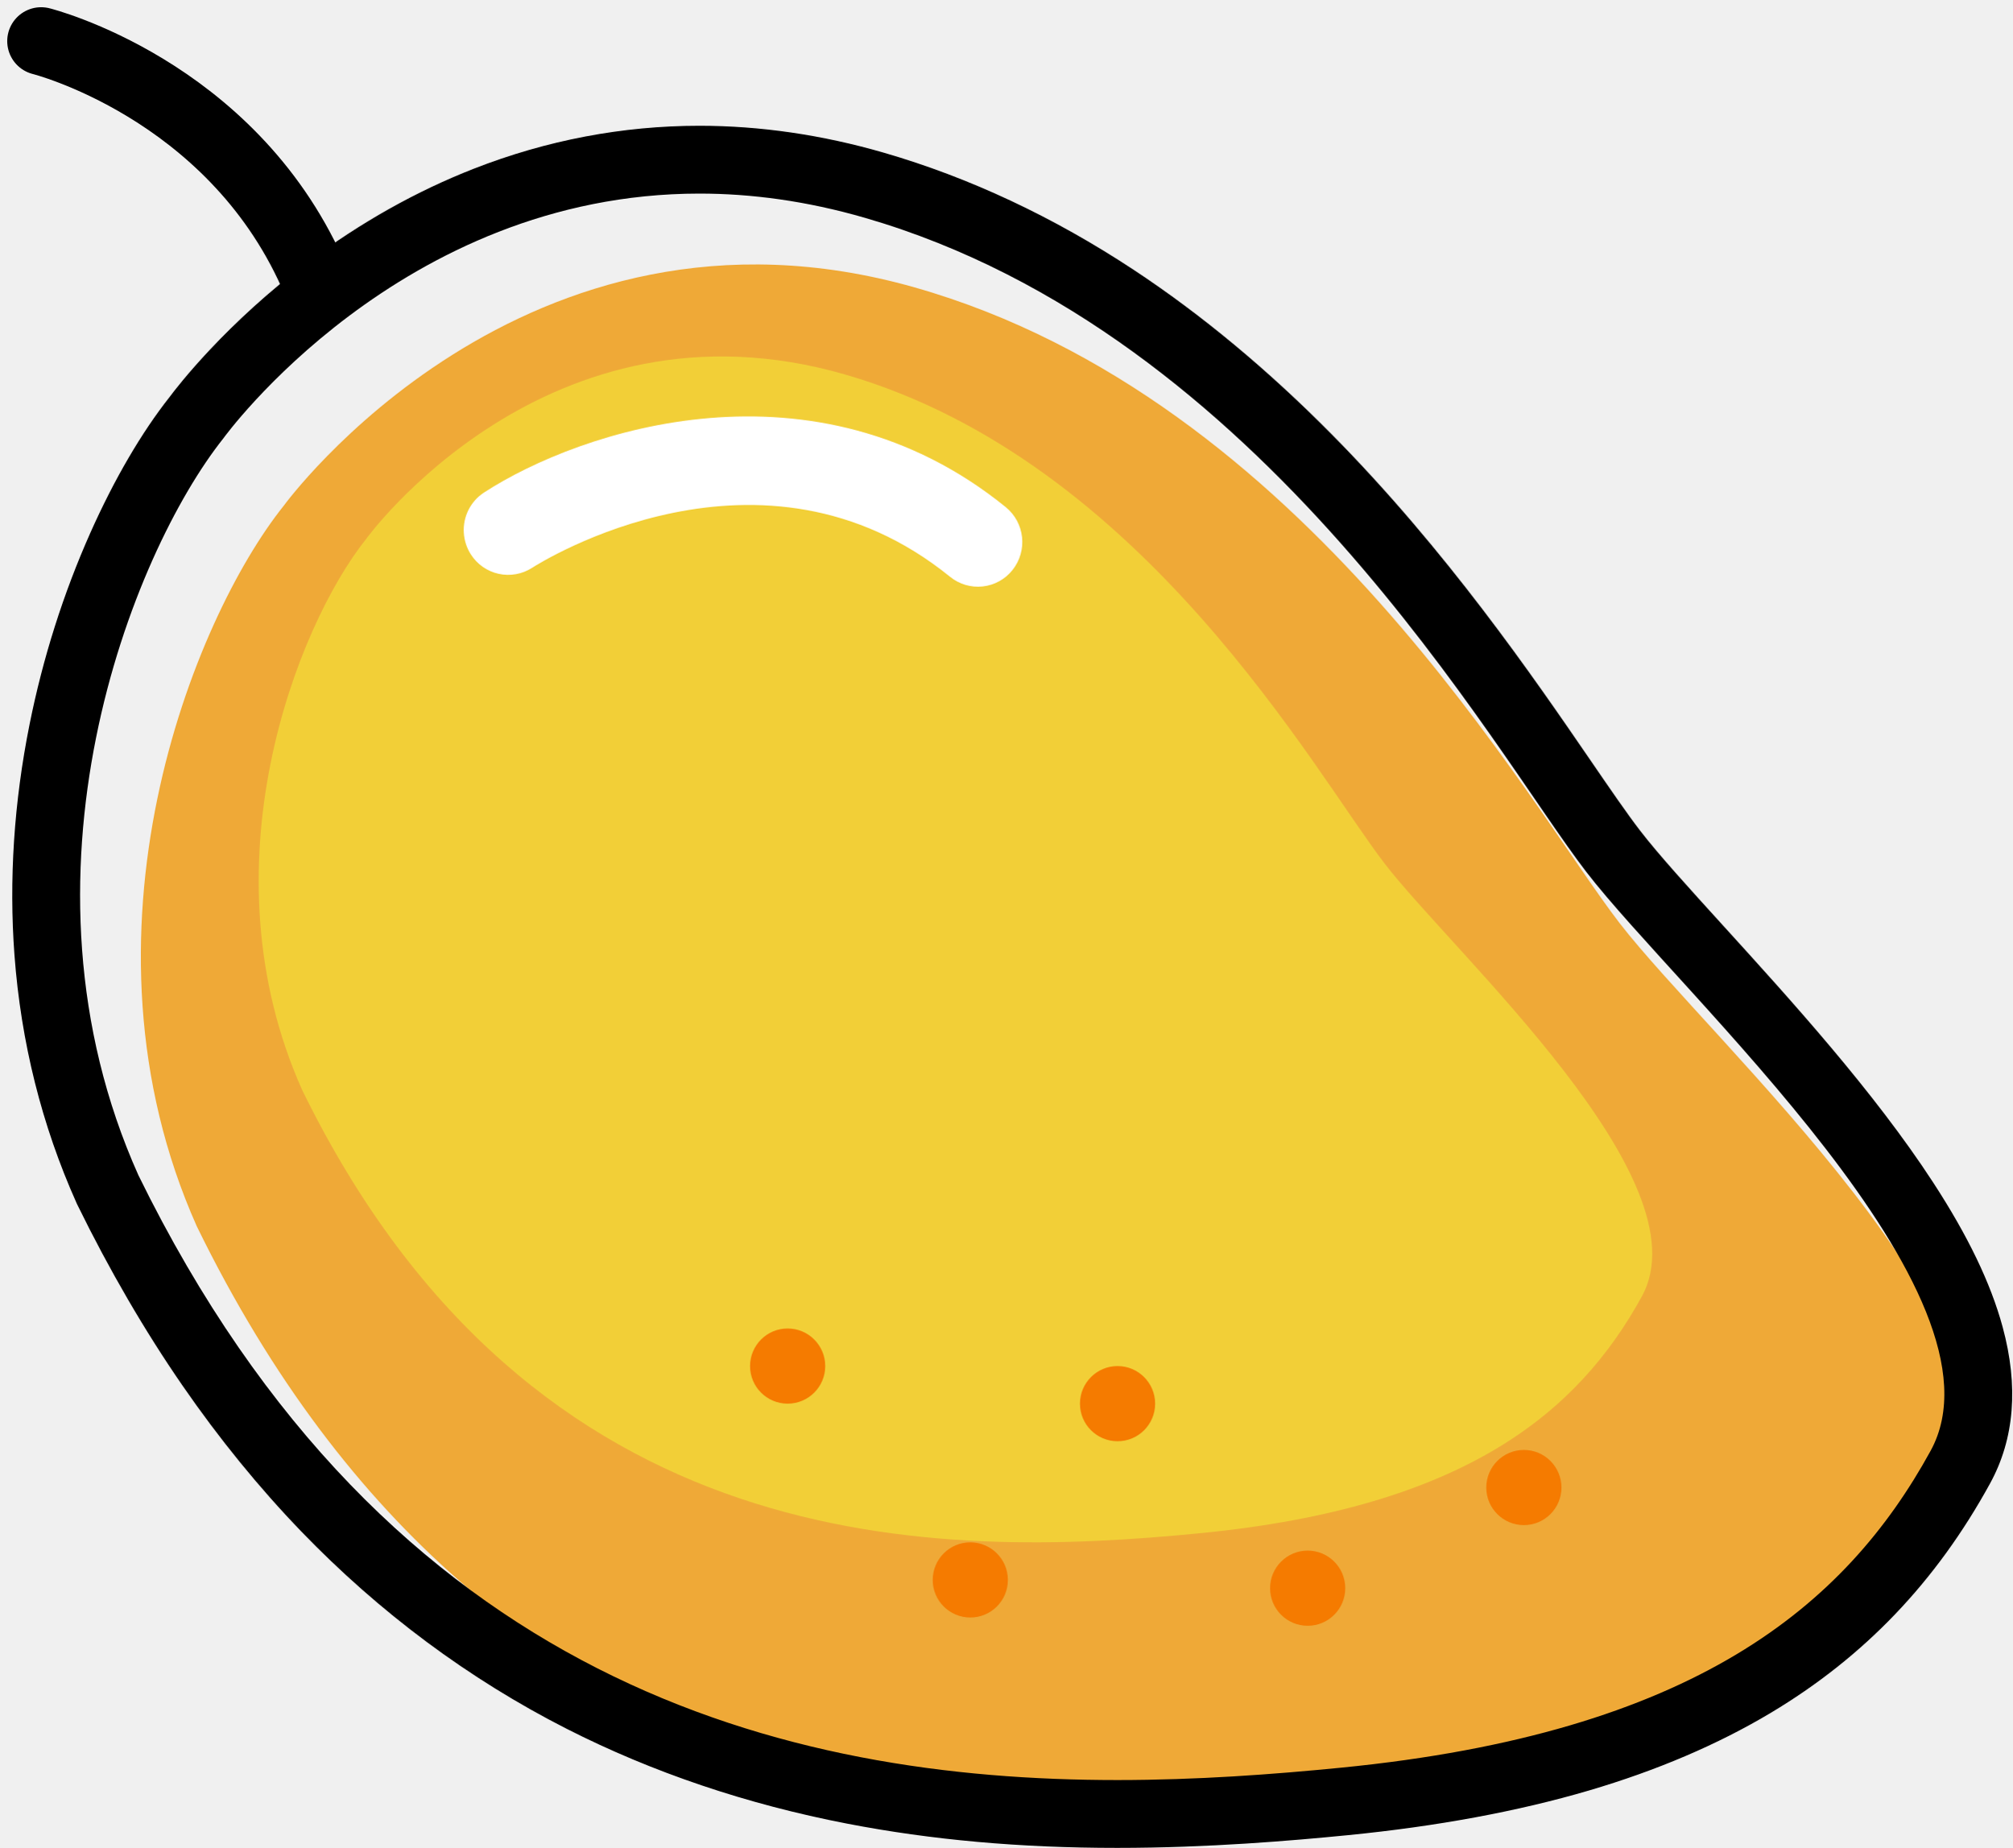
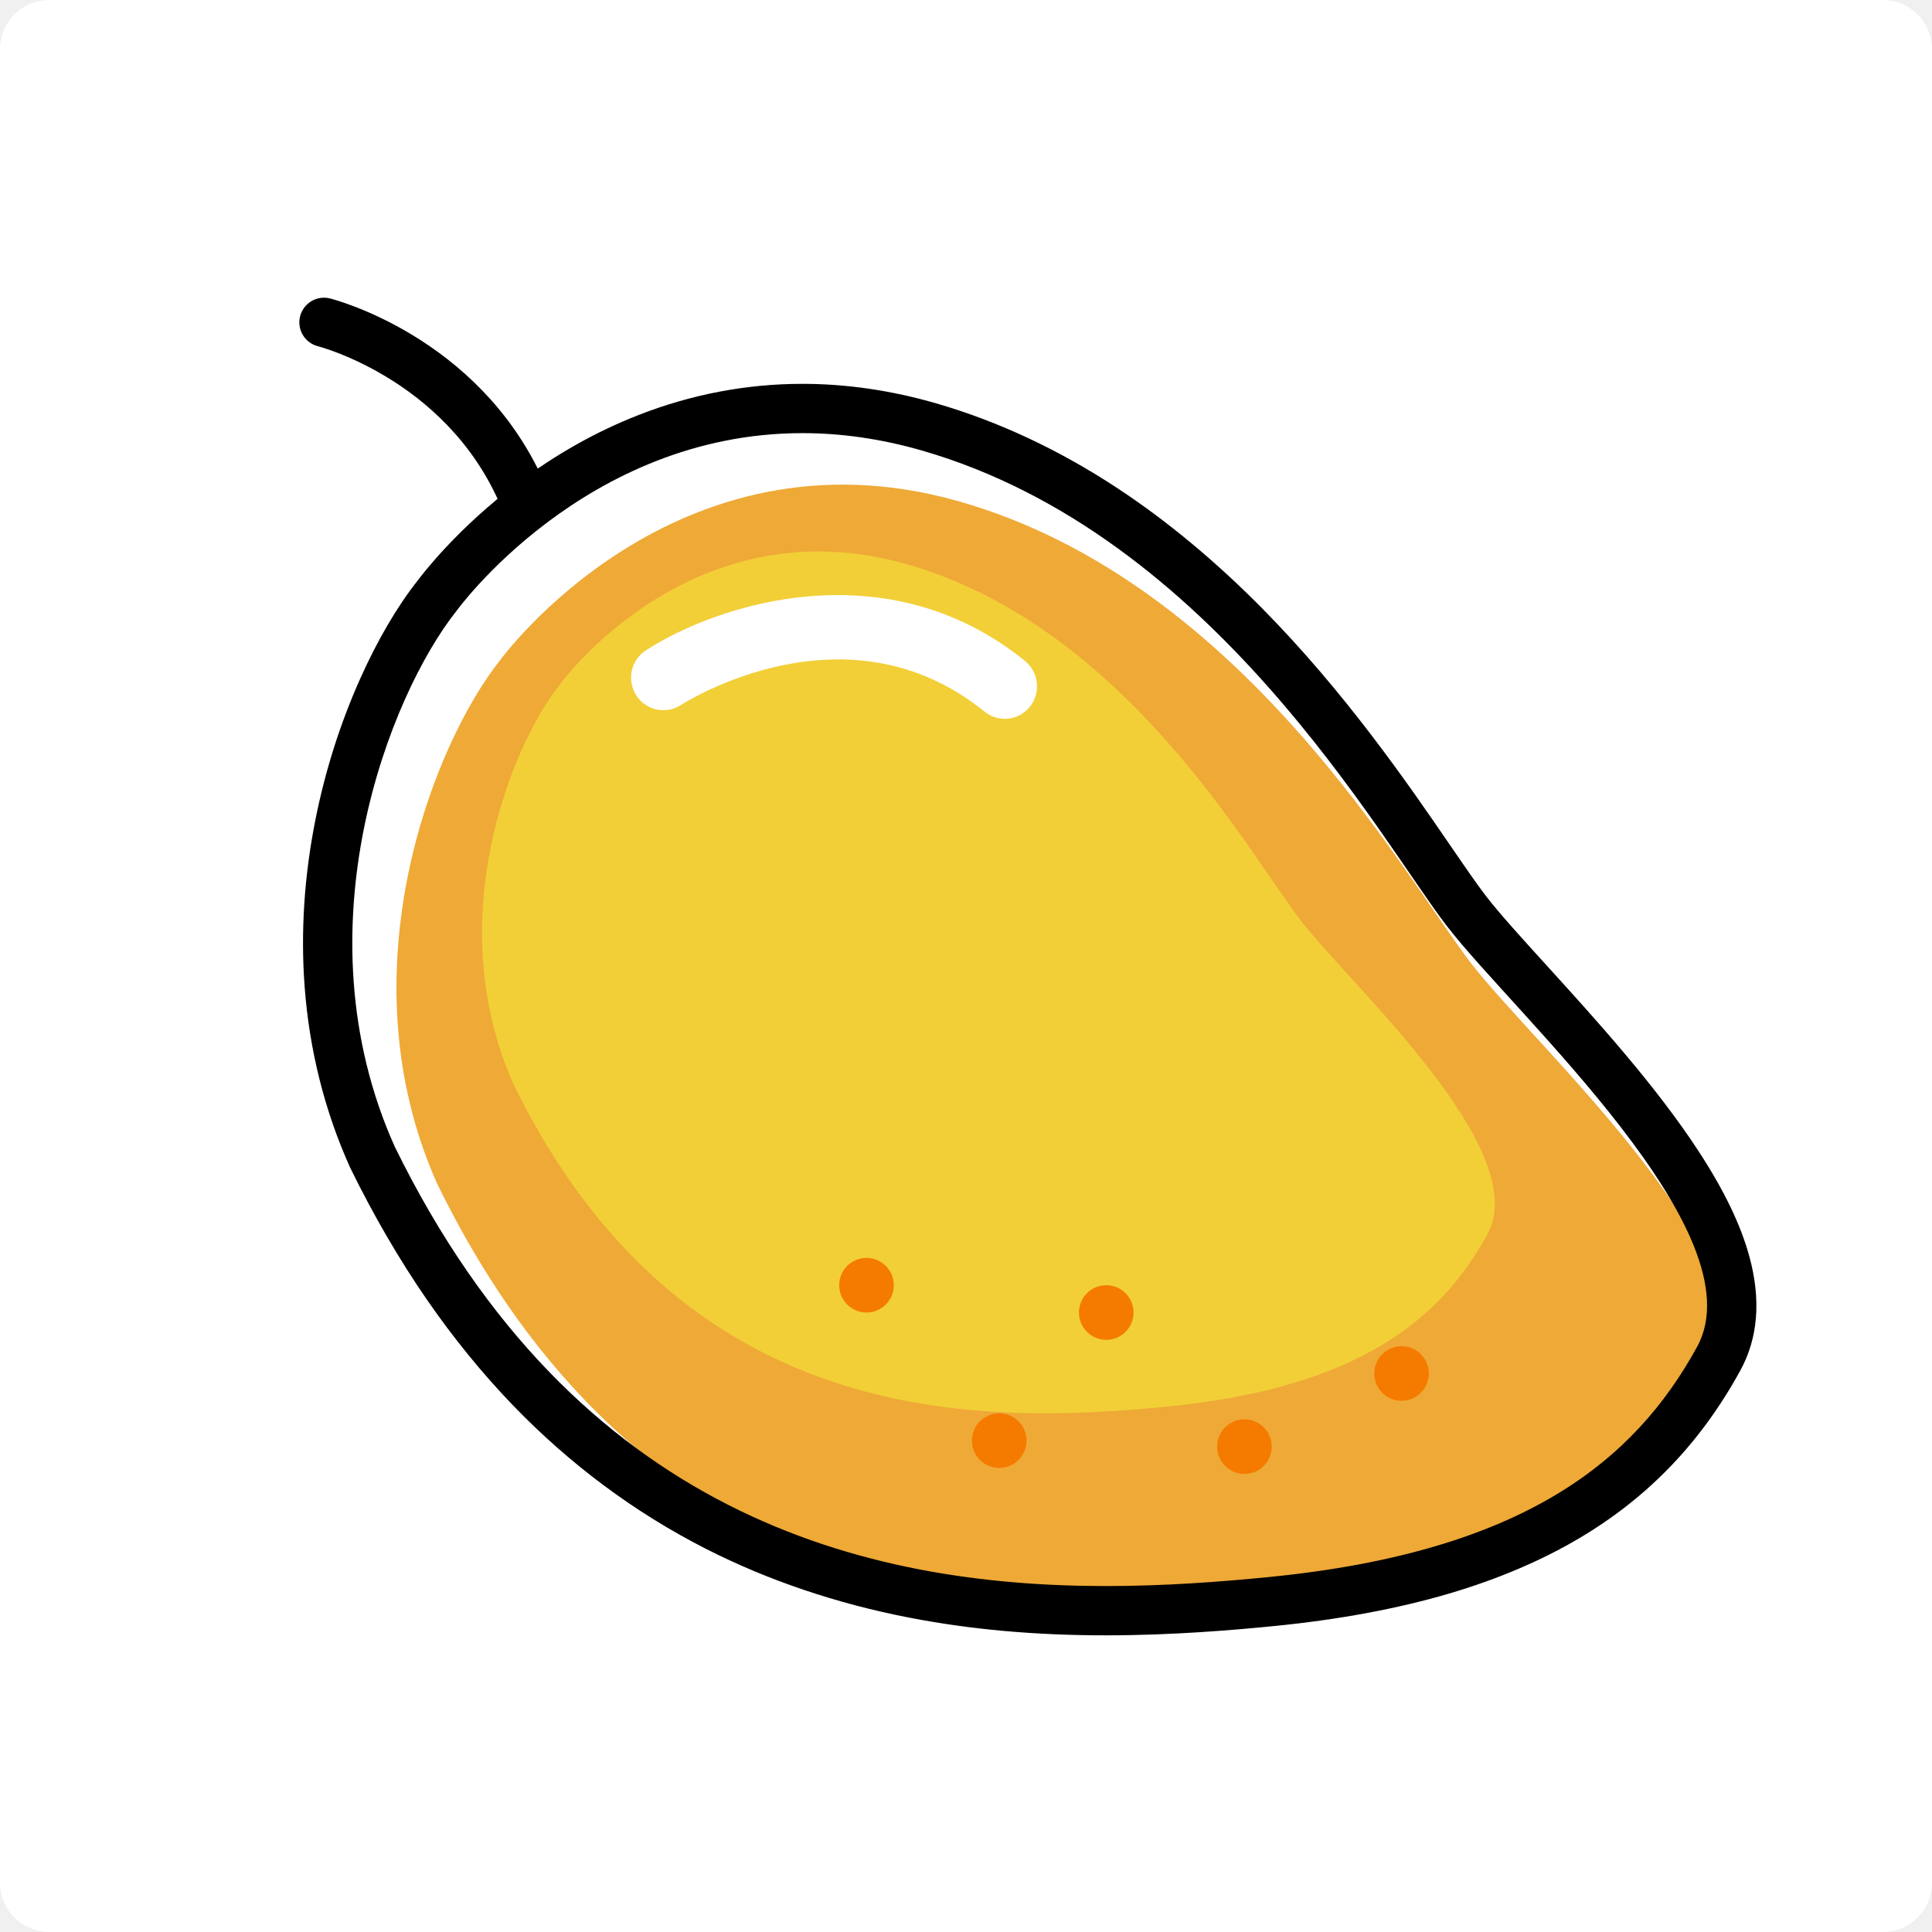
- <svg xmlns="http://www.w3.org/2000/svg" width="148.348" height="136.234" viewBox="0 0 148.348 136.234">
-   <g id="Group_1512" data-name="Group 1512" transform="translate(-420.699 -373.62)">
-     <g id="Group_1214" data-name="Group 1214" transform="translate(-13.178 -7.435)">
-       <path id="Path_2832" data-name="Path 2832" d="M459.583,342.041s17.649-24.3,46.507-16.1,45.26,38.159,51.98,46.869,30.947,30.324,24.706,41.58-17.268,20.4-42.765,23.026-64.676,3.129-86.838-42.252C443.559,373.622,452.883,350.411,459.583,342.041Z" transform="translate(-4.789 76.299)" fill="#efa937" />
-       <g id="Path_2833" data-name="Path 2833" transform="translate(-5.395 75.592)" fill="none" stroke-miterlimit="10">
-         <path d="M455.743,337.773s17.858-24.784,47.3-16.251,46.3,39.281,53.187,48.228S587.9,400.942,581.6,412.43s-17.489,20.792-43.451,23.354-65.872,2.88-88.675-43.676C439.575,370.016,448.959,346.307,455.743,337.773Z" stroke="none" />
-         <path d="M 490.84 319.734 C 468.744 319.734 455.743 337.773 455.743 337.773 C 448.959 346.307 439.575 370.016 449.476 392.109 C 467.843 429.608 497.308 436.697 521.644 436.697 C 527.521 436.697 533.101 436.283 538.151 435.784 C 564.113 433.222 575.301 423.92 581.602 412.43 C 587.904 400.942 563.116 378.699 556.228 369.75 C 549.339 360.803 532.481 330.055 503.041 321.522 C 498.716 320.269 494.645 319.734 490.84 319.734 M 490.84 314.734 C 495.314 314.734 499.888 315.402 504.433 316.72 C 510.739 318.547 516.935 321.452 522.851 325.354 C 527.833 328.64 532.75 332.725 537.465 337.494 C 545.939 346.066 552.305 355.352 556.518 361.497 C 557.972 363.619 559.228 365.451 560.189 366.7 C 561.541 368.456 563.765 370.903 566.341 373.736 C 571.279 379.168 577.426 385.93 581.795 392.642 C 584.364 396.587 586.038 400.069 586.913 403.286 C 588.103 407.659 587.791 411.544 585.986 414.835 C 582.008 422.089 576.718 427.621 569.815 431.747 C 565.927 434.071 561.42 435.995 556.418 437.467 C 551.196 439.003 545.215 440.112 538.642 440.76 C 534.57 441.162 528.378 441.697 521.644 441.697 C 514.461 441.697 507.949 441.113 501.735 439.912 C 494.316 438.479 487.359 436.127 481.055 432.922 C 473.842 429.254 467.256 424.357 461.479 418.366 C 458.368 415.139 455.427 411.528 452.737 407.631 C 449.937 403.574 447.329 399.091 444.986 394.308 L 444.948 394.231 L 444.914 394.154 C 442.356 388.446 440.816 382.295 440.338 375.87 C 439.926 370.328 440.3 364.61 441.45 358.873 C 442.435 353.962 443.947 349.2 445.942 344.722 C 447.687 340.807 449.701 337.356 451.77 334.736 C 452.364 333.938 455.921 329.318 462.005 324.754 C 465.857 321.864 469.965 319.557 474.214 317.896 C 479.581 315.798 485.174 314.734 490.84 314.734 Z" stroke="none" fill="#000" />
+ <svg xmlns="http://www.w3.org/2000/svg" width="196" height="196" viewBox="0 0 196 196">
+   <g id="Group_1965" data-name="Group 1965" transform="translate(-2765 -166)">
+     <g id="Group_1937" data-name="Group 1937">
+       <g id="Group_1931" data-name="Group 1931" transform="translate(2468 97)">
+         <rect id="Rectangle_1254" data-name="Rectangle 1254" width="196" height="196" rx="5" transform="translate(297 69)" fill="#fff" />
      </g>
-       <path id="Path_2834" data-name="Path 2834" d="M464.459,343.6s13.35-18.527,35.356-12.148,34.609,29.363,39.758,36.051,23.679,23.316,18.969,31.905-13.074,15.542-32.481,17.458-49.243,2.152-66.287-32.649C452.372,367.7,459.387,349.979,464.459,343.6Z" transform="translate(-3.613 77.217)" fill="#f2cf37" />
-       <path id="Path_2835" data-name="Path 2835" d="M442.693,310.017s13.886,3.476,20,17.119" transform="translate(-5.784 74.07)" fill="none" stroke="#000" stroke-linecap="round" stroke-linejoin="round" stroke-width="5" />
-       <circle id="Ellipse_452" data-name="Ellipse 452" cx="2.771" cy="2.771" r="2.771" transform="translate(489.174 478.998)" fill="#f57b00" />
-       <circle id="Ellipse_453" data-name="Ellipse 453" cx="2.771" cy="2.771" r="2.771" transform="translate(513.497 481.769)" fill="#f57b00" />
-       <circle id="Ellipse_454" data-name="Ellipse 454" cx="2.771" cy="2.771" r="2.771" transform="translate(543.454 487.953)" fill="#f57b00" />
-       <circle id="Ellipse_455" data-name="Ellipse 455" cx="2.771" cy="2.771" r="2.771" transform="translate(527.514 495.374)" fill="#f57b00" />
-       <circle id="Ellipse_456" data-name="Ellipse 456" cx="2.771" cy="2.771" r="2.771" transform="translate(502.641 494.765)" fill="#f57b00" />
-       <path id="Path_2838" data-name="Path 2838" d="M469.635,342.5a3.3,3.3,0,0,1,1.493-2.952c7.135-4.631,24.356-10.364,38.461,1.076a3.319,3.319,0,0,1,.5,4.64,3.255,3.255,0,0,1-4.6.5c-13.912-11.284-30.137-1.1-30.821-.662a3.263,3.263,0,0,1-4.519-1A3.321,3.321,0,0,1,469.635,342.5Z" transform="translate(-1.566 77.816)" fill="#fff" />
+     </g>
+     <g id="Group_1879" data-name="Group 1879" transform="translate(2374.138 -177.95)">
+       <g id="Group_1214" data-name="Group 1214" transform="translate(-13.178 -7.435)">
+         <path id="Path_2832" data-name="Path 2832" d="M459.583,342.041s17.649-24.3,46.507-16.1,45.26,38.159,51.98,46.869,30.947,30.324,24.706,41.58-17.268,20.4-42.765,23.026-64.676,3.129-86.838-42.252C443.559,373.622,452.883,350.411,459.583,342.041Z" transform="translate(-4.789 76.299)" fill="#efa937" />
+         <g id="Path_2833" data-name="Path 2833" transform="translate(-5.395 75.592)" fill="none" stroke-miterlimit="10">
+           <path d="M455.743,337.773s17.858-24.784,47.3-16.251,46.3,39.281,53.187,48.228S587.9,400.942,581.6,412.43s-17.489,20.792-43.451,23.354-65.872,2.88-88.675-43.676C439.575,370.016,448.959,346.307,455.743,337.773Z" stroke="none" />
+           <path d="M 490.84 319.734 C 468.744 319.734 455.743 337.773 455.743 337.773 C 448.959 346.307 439.575 370.016 449.476 392.109 C 467.843 429.608 497.308 436.697 521.644 436.697 C 527.521 436.697 533.101 436.283 538.151 435.784 C 564.113 433.222 575.301 423.92 581.602 412.43 C 587.904 400.942 563.116 378.699 556.228 369.75 C 549.339 360.803 532.481 330.055 503.041 321.522 C 498.716 320.269 494.645 319.734 490.84 319.734 M 490.84 314.734 C 495.314 314.734 499.888 315.402 504.433 316.72 C 510.739 318.547 516.935 321.452 522.851 325.354 C 527.833 328.64 532.75 332.725 537.465 337.494 C 545.939 346.066 552.305 355.352 556.518 361.497 C 557.972 363.619 559.228 365.451 560.189 366.7 C 561.541 368.456 563.765 370.903 566.341 373.736 C 571.279 379.168 577.426 385.93 581.795 392.642 C 584.364 396.587 586.038 400.069 586.913 403.286 C 588.103 407.659 587.791 411.544 585.986 414.835 C 582.008 422.089 576.718 427.621 569.815 431.747 C 565.927 434.071 561.42 435.995 556.418 437.467 C 551.196 439.003 545.215 440.112 538.642 440.76 C 534.57 441.162 528.378 441.697 521.644 441.697 C 514.461 441.697 507.949 441.113 501.735 439.912 C 494.316 438.479 487.359 436.127 481.055 432.922 C 473.842 429.254 467.256 424.357 461.479 418.366 C 458.368 415.139 455.427 411.528 452.737 407.631 C 449.937 403.574 447.329 399.091 444.986 394.308 L 444.948 394.231 L 444.914 394.154 C 442.356 388.446 440.816 382.295 440.338 375.87 C 439.926 370.328 440.3 364.61 441.45 358.873 C 442.435 353.962 443.947 349.2 445.942 344.722 C 447.687 340.807 449.701 337.356 451.77 334.736 C 452.364 333.938 455.921 329.318 462.005 324.754 C 465.857 321.864 469.965 319.557 474.214 317.896 C 479.581 315.798 485.174 314.734 490.84 314.734 Z" stroke="none" fill="#000" />
+         </g>
+         <path id="Path_2834" data-name="Path 2834" d="M464.459,343.6s13.35-18.527,35.356-12.148,34.609,29.363,39.758,36.051,23.679,23.316,18.969,31.905-13.074,15.542-32.481,17.458-49.243,2.152-66.287-32.649C452.372,367.7,459.387,349.979,464.459,343.6Z" transform="translate(-3.613 77.217)" fill="#f2cf37" />
+         <path id="Path_2835" data-name="Path 2835" d="M442.693,310.017s13.886,3.476,20,17.119" transform="translate(-5.784 74.07)" fill="none" stroke="#000" stroke-linecap="round" stroke-linejoin="round" stroke-width="5" />
+         <circle id="Ellipse_452" data-name="Ellipse 452" cx="2.771" cy="2.771" r="2.771" transform="translate(489.174 478.998)" fill="#f57b00" />
+         <circle id="Ellipse_453" data-name="Ellipse 453" cx="2.771" cy="2.771" r="2.771" transform="translate(513.497 481.769)" fill="#f57b00" />
+         <circle id="Ellipse_454" data-name="Ellipse 454" cx="2.771" cy="2.771" r="2.771" transform="translate(543.454 487.953)" fill="#f57b00" />
+         <circle id="Ellipse_455" data-name="Ellipse 455" cx="2.771" cy="2.771" r="2.771" transform="translate(527.514 495.374)" fill="#f57b00" />
+         <circle id="Ellipse_456" data-name="Ellipse 456" cx="2.771" cy="2.771" r="2.771" transform="translate(502.641 494.765)" fill="#f57b00" />
+         <path id="Path_2838" data-name="Path 2838" d="M469.635,342.5a3.3,3.3,0,0,1,1.493-2.952c7.135-4.631,24.356-10.364,38.461,1.076a3.319,3.319,0,0,1,.5,4.64,3.255,3.255,0,0,1-4.6.5c-13.912-11.284-30.137-1.1-30.821-.662a3.263,3.263,0,0,1-4.519-1A3.321,3.321,0,0,1,469.635,342.5Z" transform="translate(-1.566 77.816)" fill="#fff" />
+       </g>
    </g>
  </g>
</svg>
